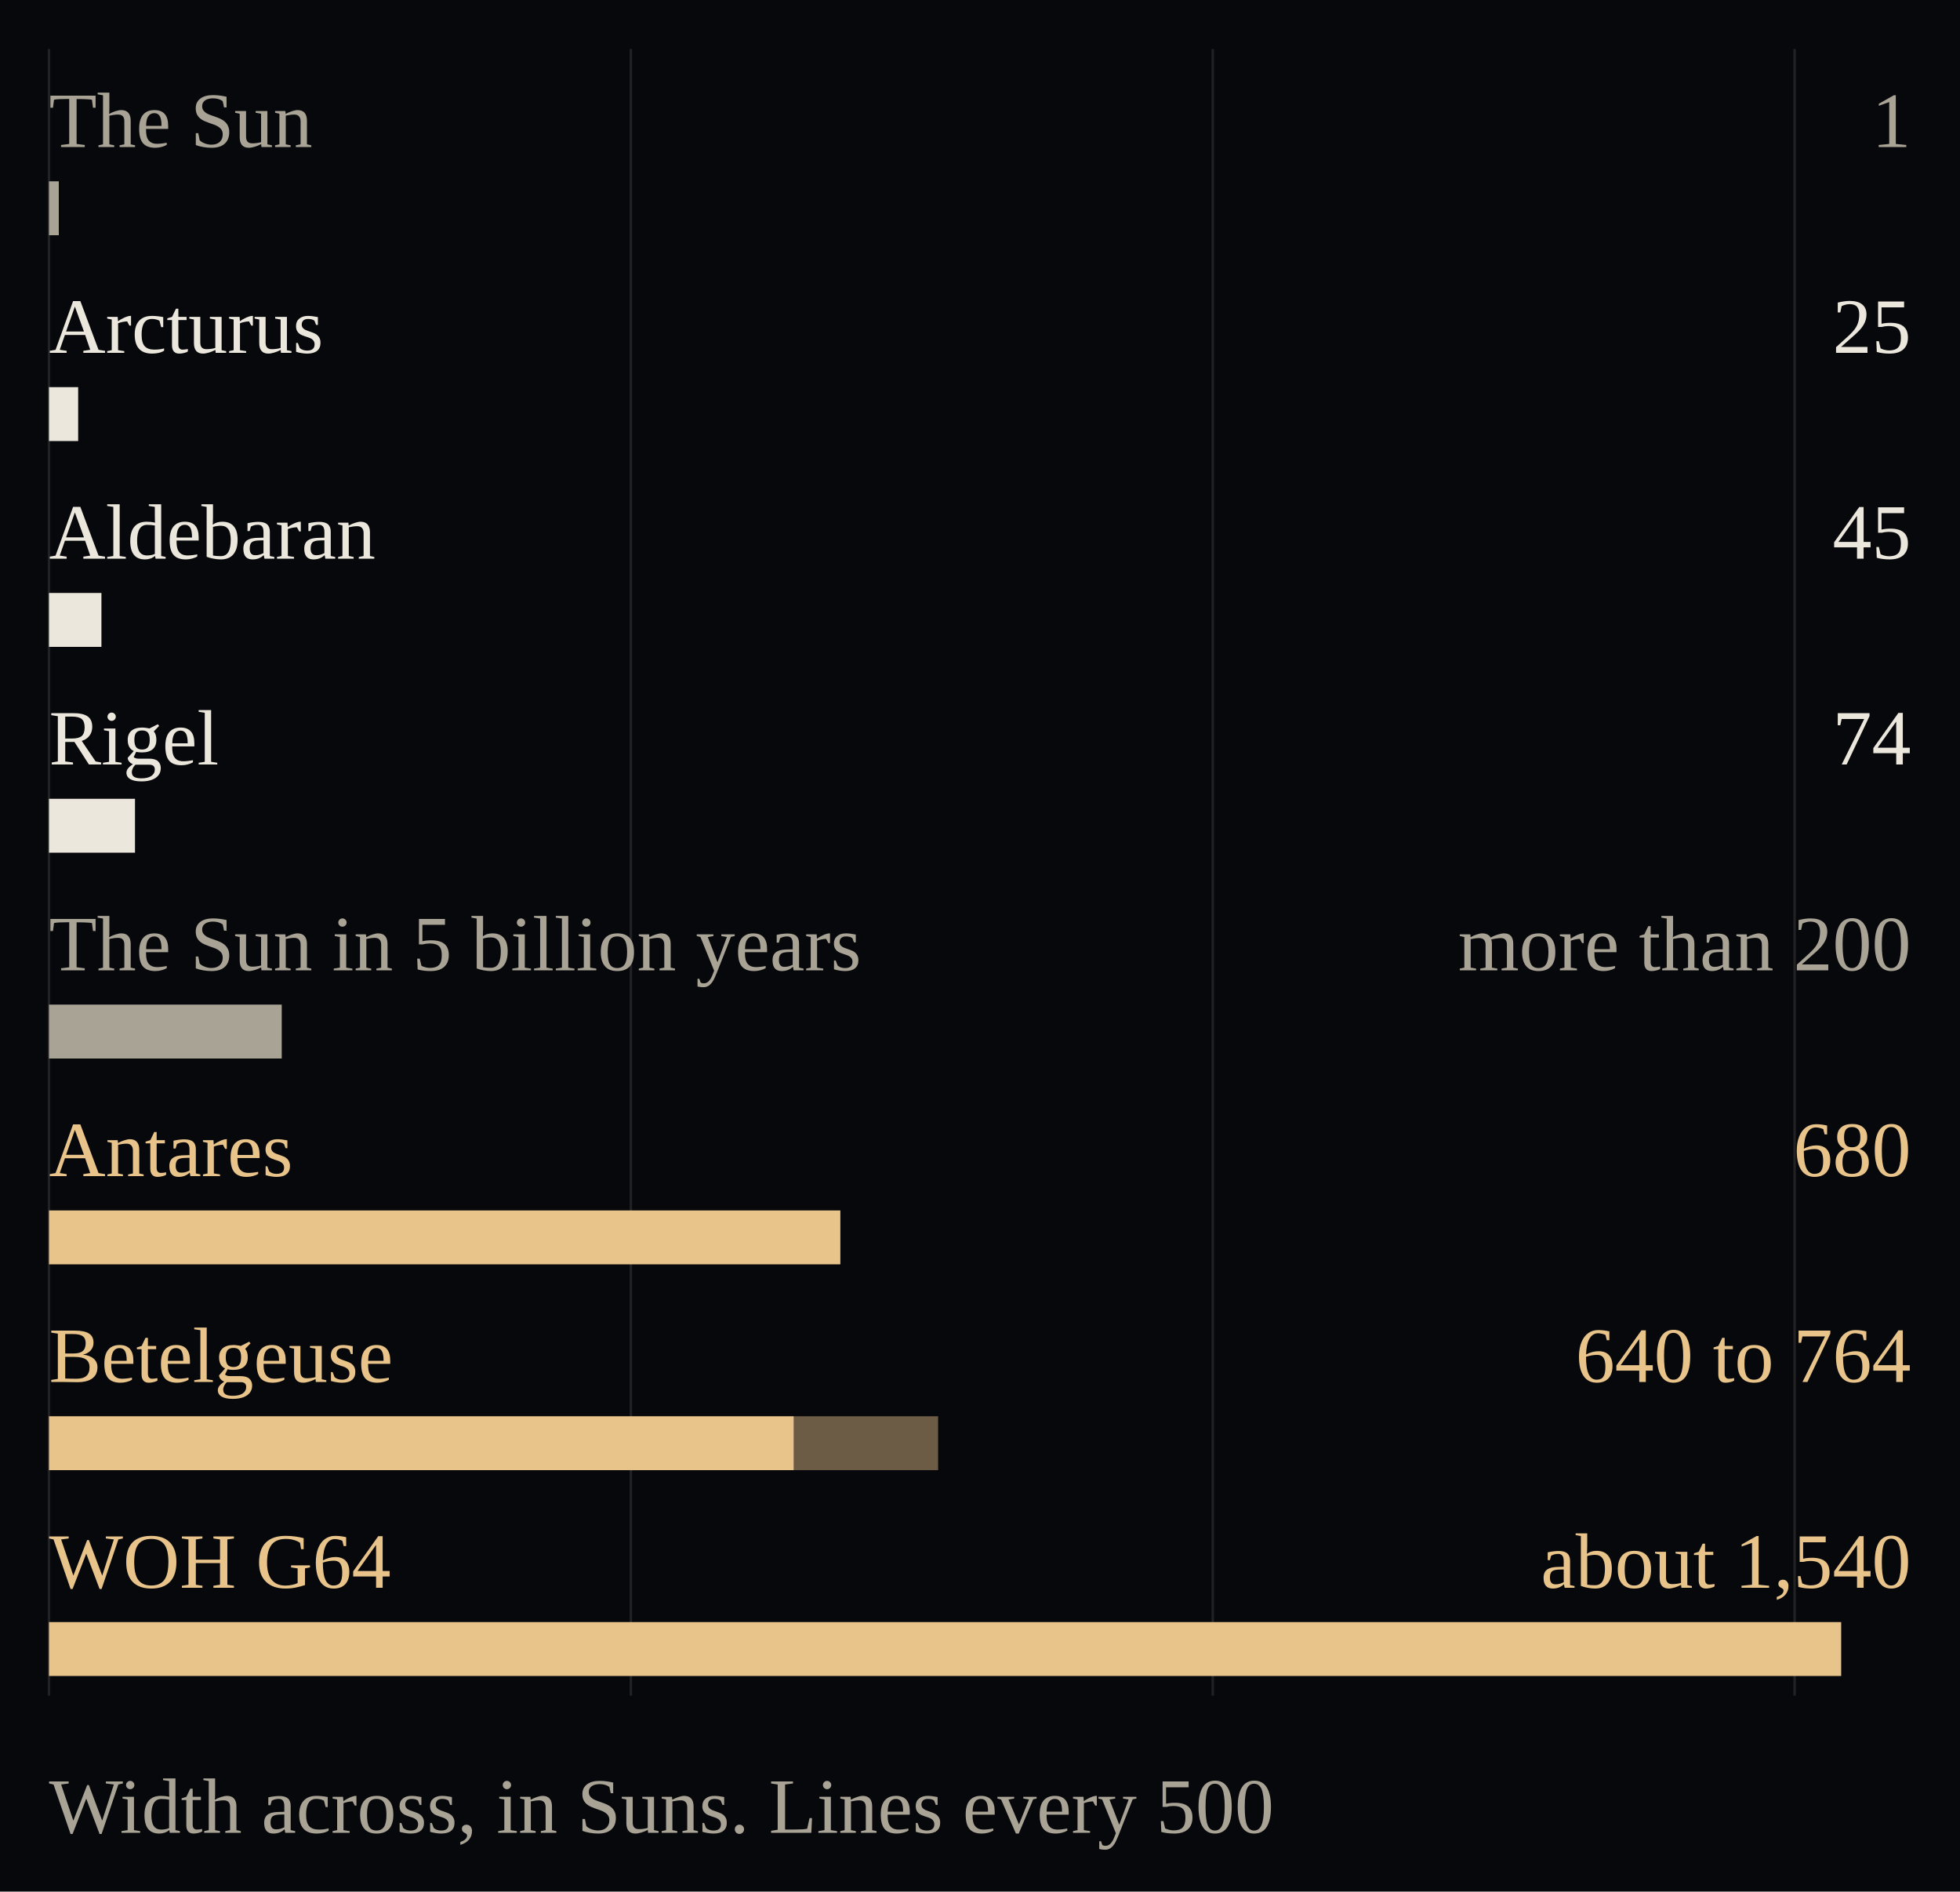
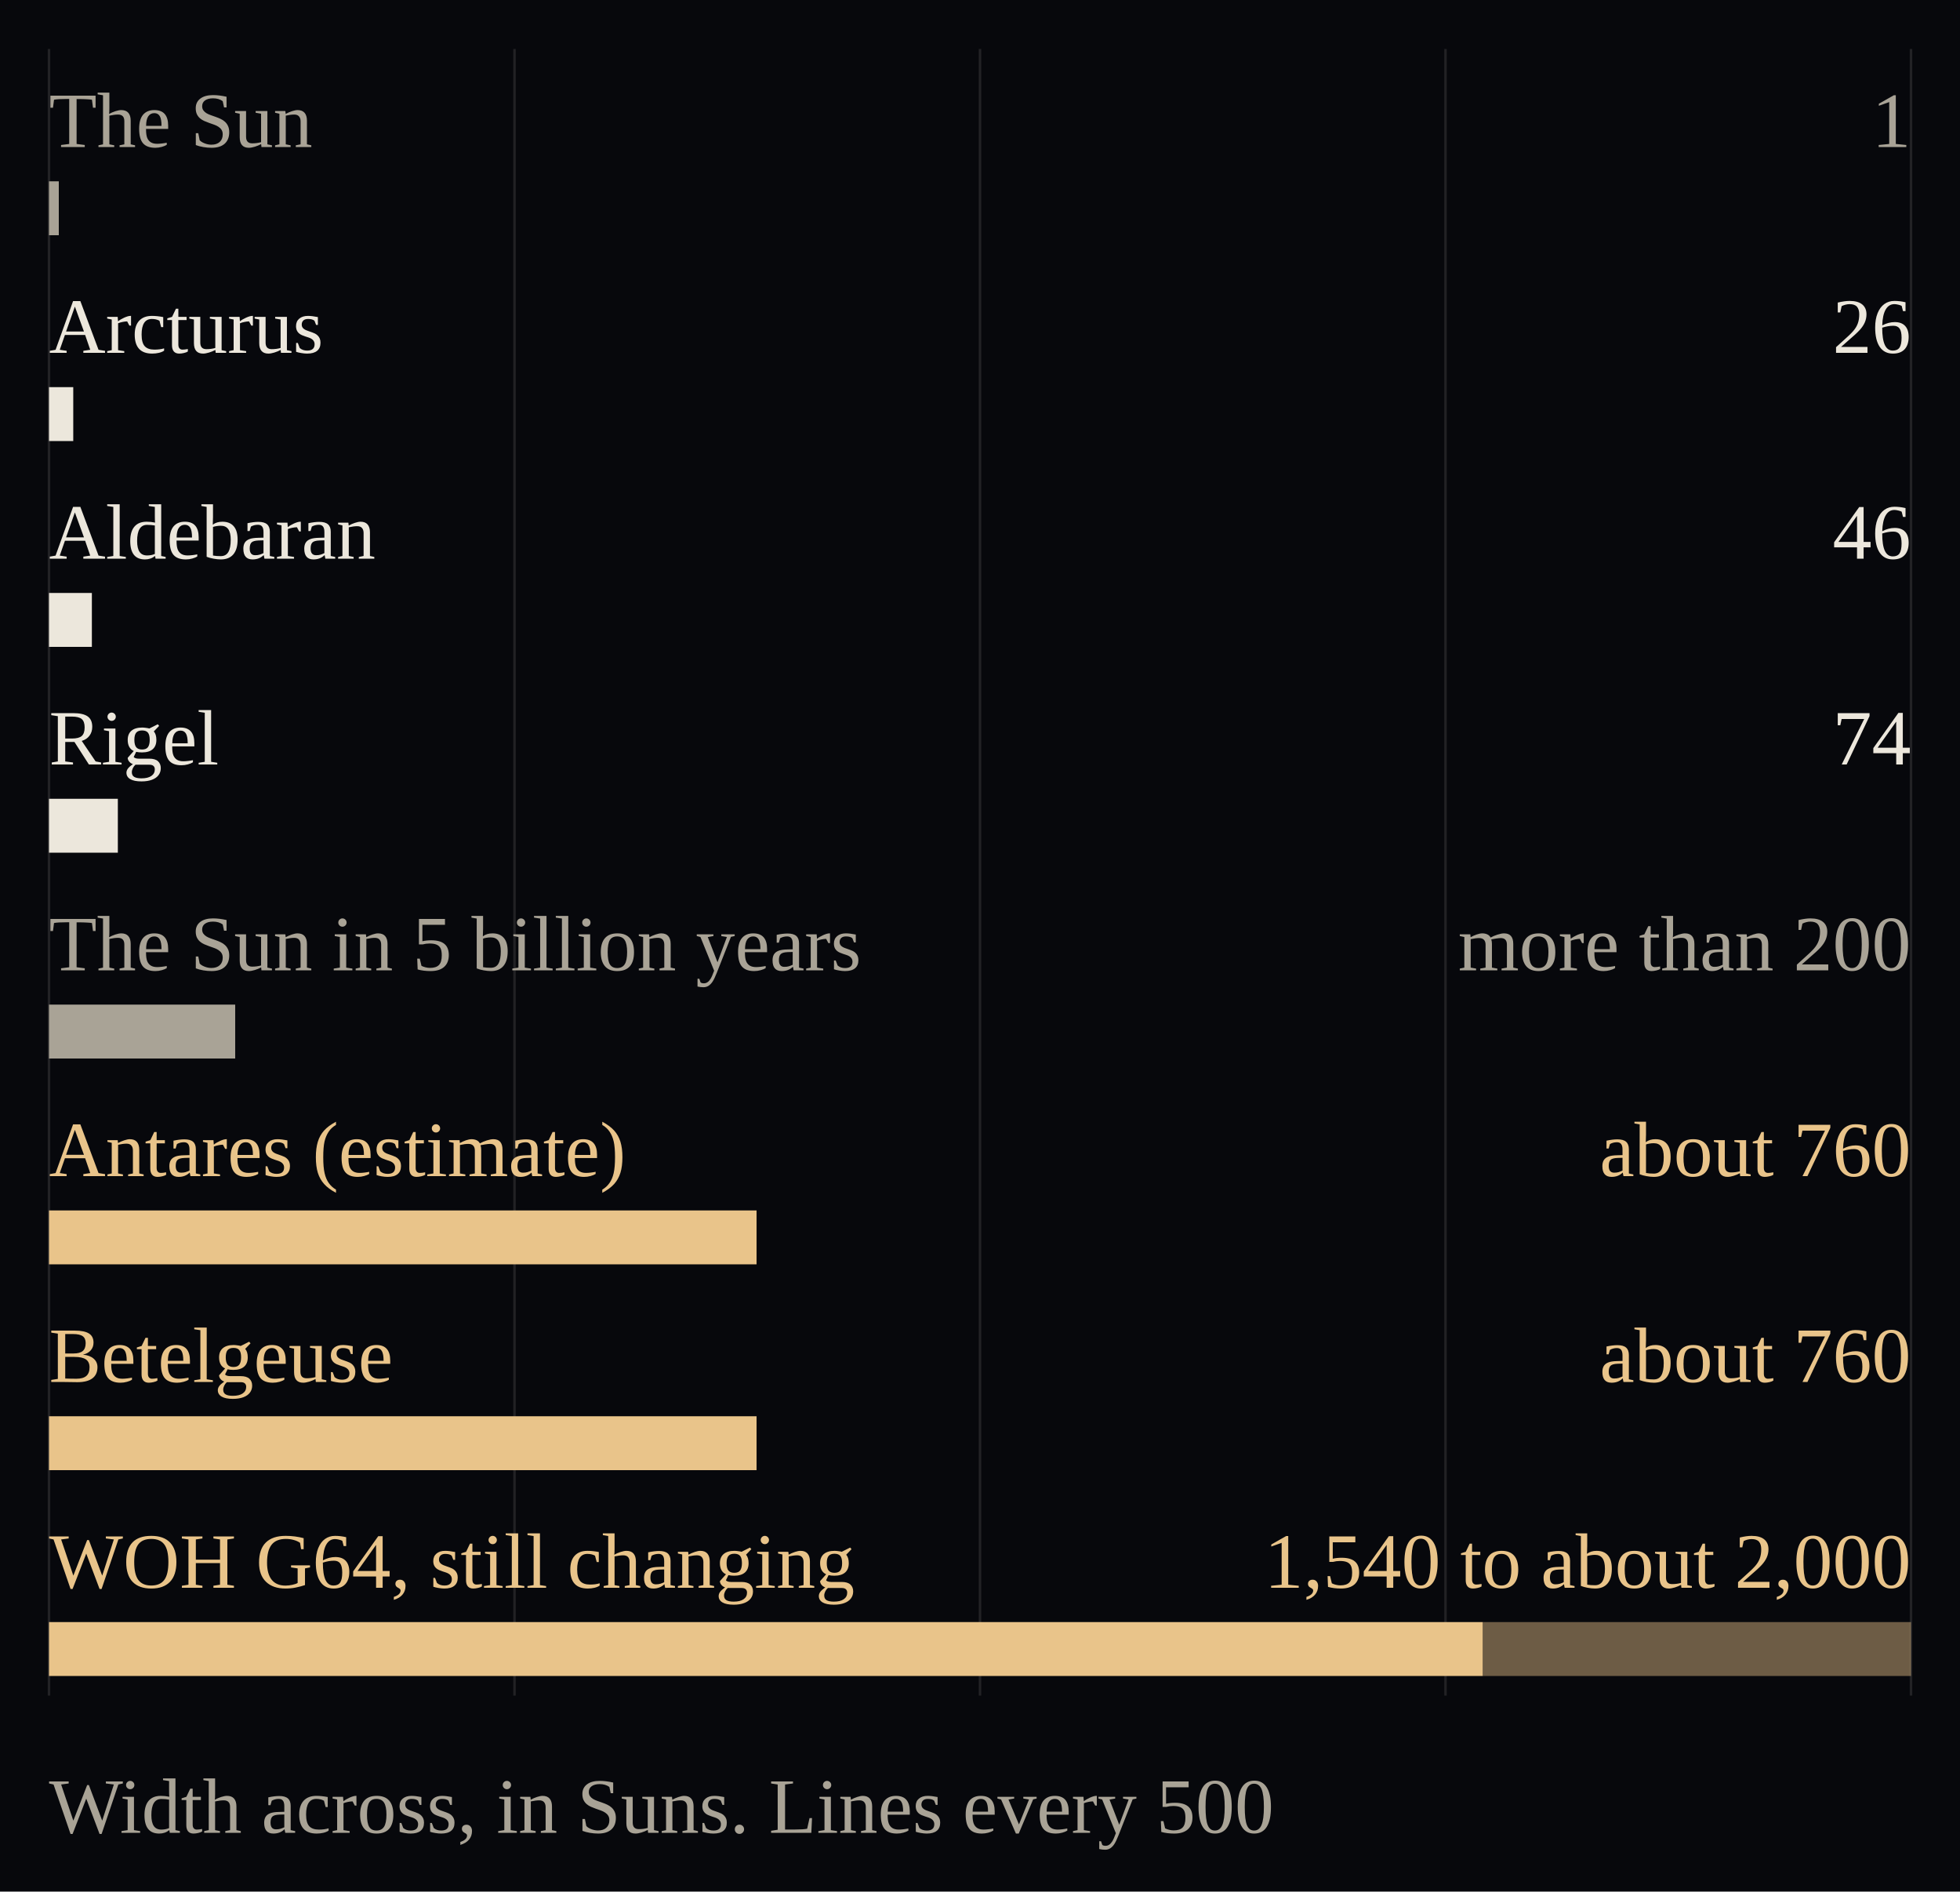
<svg xmlns="http://www.w3.org/2000/svg" viewBox="0 0 800 772" width="800" height="772" font-family="Georgia, 'Times New Roman', serif">
  <rect width="800" height="772" fill="#07080c" />
  <line x1="20.0" y1="20" x2="20.0" y2="692" stroke="#ece7dc" stroke-opacity="0.12" />
-   <line x1="257.5" y1="20" x2="257.5" y2="692" stroke="#ece7dc" stroke-opacity="0.12" />
-   <line x1="495.0" y1="20" x2="495.0" y2="692" stroke="#ece7dc" stroke-opacity="0.12" />
-   <line x1="732.5" y1="20" x2="732.5" y2="692" stroke="#ece7dc" stroke-opacity="0.12" />
+   <line x1="210.0" y1="20" x2="210.0" y2="692" stroke="#ece7dc" stroke-opacity="0.12" />
+   <line x1="400.0" y1="20" x2="400.0" y2="692" stroke="#ece7dc" stroke-opacity="0.12" />
+   <line x1="590.0" y1="20" x2="590.0" y2="692" stroke="#ece7dc" stroke-opacity="0.12" />
+   <line x1="780.0" y1="20" x2="780.0" y2="692" stroke="#ece7dc" stroke-opacity="0.12" />
  <text x="20" y="60" font-size="32" fill="#a9a396" text-anchor="start">The Sun</text>
  <text x="780" y="60" font-size="32" fill="#a9a396" text-anchor="end">1</text>
  <rect x="20" y="74" width="4.0" height="22" fill="#a9a396" />
  <text x="20" y="144" font-size="32" fill="#ece7dc" text-anchor="start">Arcturus</text>
-   <text x="780" y="144" font-size="32" fill="#ece7dc" text-anchor="end">25</text>
-   <rect x="20" y="158" width="11.9" height="22" fill="#ece7dc" />
+   <text x="780" y="144" font-size="32" fill="#ece7dc" text-anchor="end">26</text>
+   <rect x="20" y="158" width="9.9" height="22" fill="#ece7dc" />
  <text x="20" y="228" font-size="32" fill="#ece7dc" text-anchor="start">Aldebaran</text>
-   <text x="780" y="228" font-size="32" fill="#ece7dc" text-anchor="end">45</text>
-   <rect x="20" y="242" width="21.4" height="22" fill="#ece7dc" />
+   <text x="780" y="228" font-size="32" fill="#ece7dc" text-anchor="end">46</text>
+   <rect x="20" y="242" width="17.5" height="22" fill="#ece7dc" />
  <text x="20" y="312" font-size="32" fill="#ece7dc" text-anchor="start">Rigel</text>
  <text x="780" y="312" font-size="32" fill="#ece7dc" text-anchor="end">74</text>
-   <rect x="20" y="326" width="35.1" height="22" fill="#ece7dc" />
+   <rect x="20" y="326" width="28.1" height="22" fill="#ece7dc" />
  <text x="20" y="396" font-size="32" fill="#a9a396" text-anchor="start">The Sun in 5 billion years</text>
  <text x="780" y="396" font-size="32" fill="#a9a396" text-anchor="end">more than 200</text>
-   <rect x="20" y="410" width="95.0" height="22" fill="#a9a396" />
-   <text x="20" y="480" font-size="32" fill="#e9c48a" text-anchor="start">Antares</text>
-   <text x="780" y="480" font-size="32" fill="#e9c48a" text-anchor="end">680</text>
-   <rect x="20" y="494" width="323.0" height="22" fill="#e9c48a" />
+   <rect x="20" y="410" width="76.0" height="22" fill="#a9a396" />
+   <text x="20" y="480" font-size="32" fill="#e9c48a" text-anchor="start">Antares (estimate)</text>
+   <text x="780" y="480" font-size="32" fill="#e9c48a" text-anchor="end">about 760</text>
+   <rect x="20" y="494" width="288.8" height="22" fill="#e9c48a" />
  <text x="20" y="564" font-size="32" fill="#e9c48a" text-anchor="start">Betelgeuse</text>
-   <text x="780" y="564" font-size="32" fill="#e9c48a" text-anchor="end">640 to 764</text>
-   <rect x="20" y="578" width="304.0" height="22" fill="#e9c48a" />
-   <rect x="324.0" y="578" width="58.9" height="22" fill="#e9c48a" fill-opacity="0.45" />
-   <text x="20" y="648" font-size="32" fill="#e9c48a" text-anchor="start">WOH G64</text>
-   <text x="780" y="648" font-size="32" fill="#e9c48a" text-anchor="end">about 1,540</text>
-   <rect x="20" y="662" width="731.5" height="22" fill="#e9c48a" />
+   <text x="780" y="564" font-size="32" fill="#e9c48a" text-anchor="end">about 760</text>
+   <rect x="20" y="578" width="288.8" height="22" fill="#e9c48a" />
+   <text x="20" y="648" font-size="32" fill="#e9c48a" text-anchor="start">WOH G64, still changing</text>
+   <text x="780" y="648" font-size="32" fill="#e9c48a" text-anchor="end">1,540 to about 2,000</text>
+   <rect x="20" y="662" width="585.2" height="22" fill="#e9c48a" />
+   <rect x="605.2" y="662" width="174.8" height="22" fill="#e9c48a" fill-opacity="0.45" />
  <text x="20" y="748" font-size="32" fill="#a9a396" text-anchor="start">Width across, in Suns. Lines every 500</text>
</svg>
